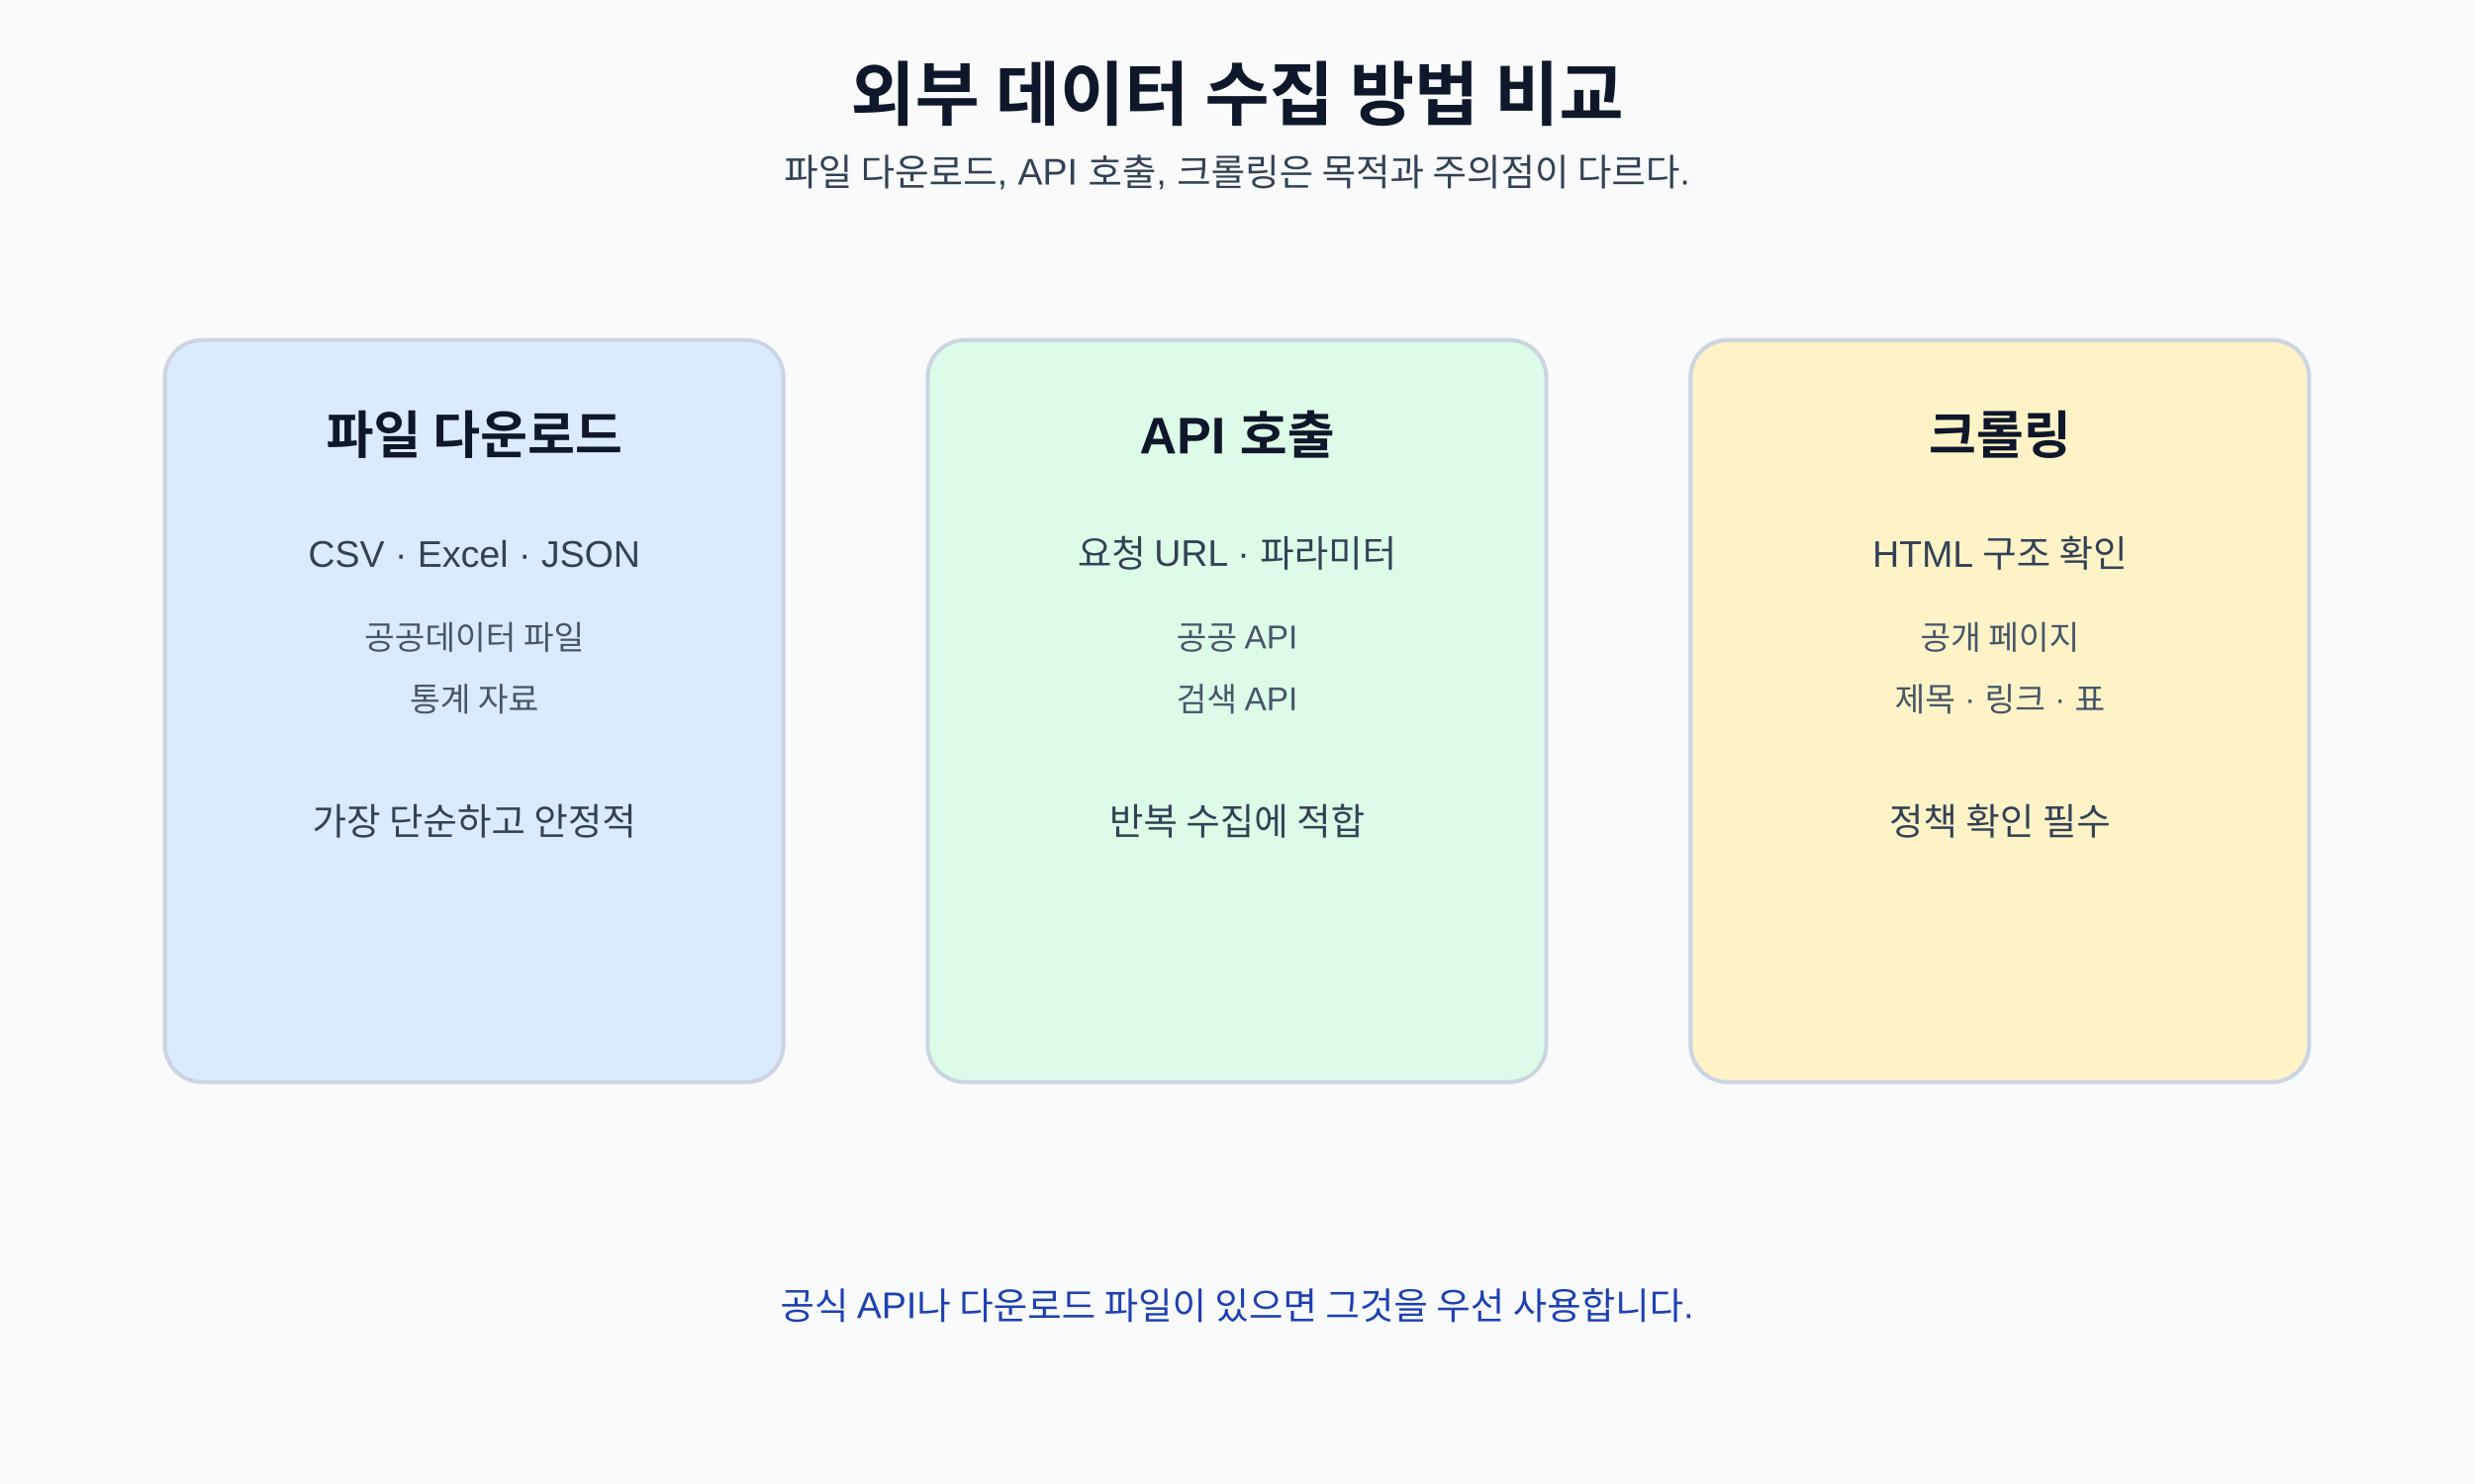
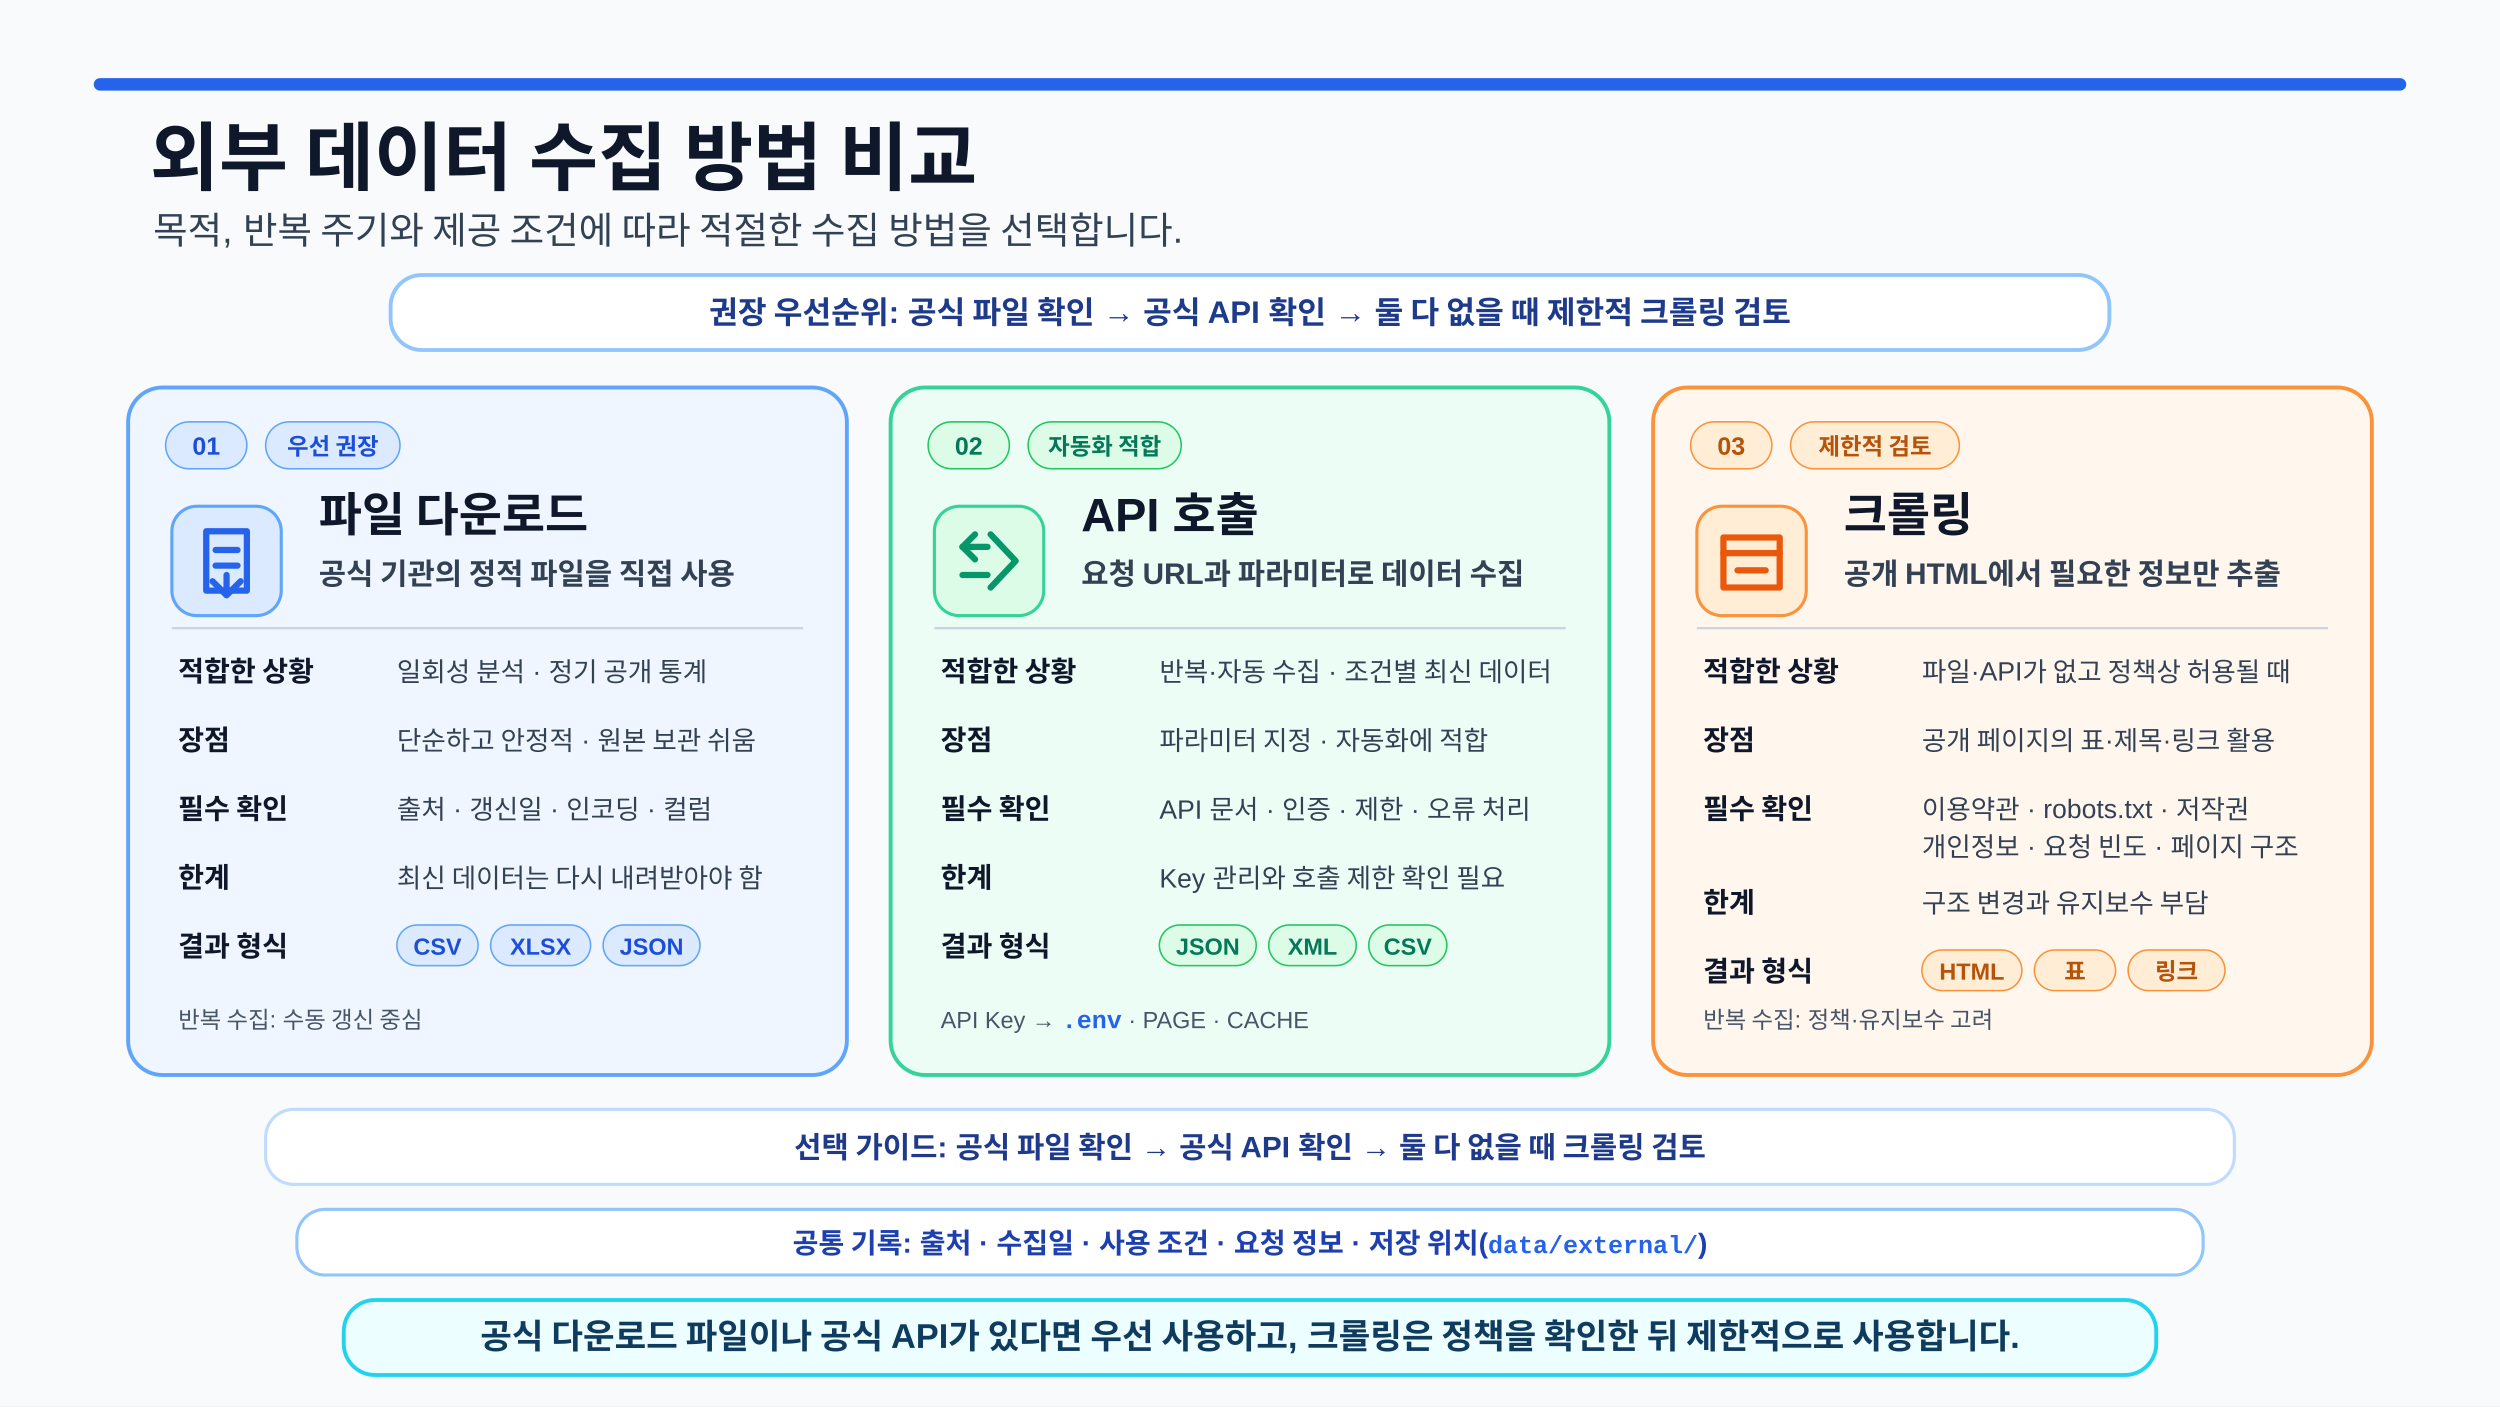
- <svg xmlns="http://www.w3.org/2000/svg" width="1200" height="720" viewBox="0 0 1200 720">
+ <svg xmlns="http://www.w3.org/2000/svg" width="1600" height="900" viewBox="0 0 1600 900" role="img" aria-labelledby="title desc">
  <defs>
-     <style>.bg{fill:#f8fafc}.title{font:700 34px Arial,'Noto Sans KR','Malgun Gothic',sans-serif;fill:#0f172a}.sub{font:500 18px Arial,'Noto Sans KR','Malgun Gothic',sans-serif;fill:#334155}.card{fill:#fff;stroke:#cbd5e1;stroke-width:2;rx:18;ry:18}.head{font:700 25px Arial,'Noto Sans KR','Malgun Gothic',sans-serif;fill:#0f172a}.txt{font:500 18px Arial,'Noto Sans KR','Malgun Gothic',sans-serif;fill:#334155}.note{font:500 16px Arial,'Noto Sans KR','Malgun Gothic',sans-serif;fill:#475569}.footer{font:500 18px Arial,'Noto Sans KR','Malgun Gothic',sans-serif;fill:#1e40af}.c1{fill:#dbeafe}.c2{fill:#dcfce7}.c3{fill:#fef3c7}</style>
+     <style>
+       .bg{fill:#f8fafc}
+       .top-line{stroke:#2563eb;stroke-width:8;stroke-linecap:round}
+       .title{font:700 48px Arial,'Noto Sans KR','Malgun Gothic',sans-serif;fill:#0f172a}
+       .subtitle{font:500 24px Arial,'Noto Sans KR','Malgun Gothic',sans-serif;fill:#334155}
+       .priority{fill:#fff;stroke:#93c5fd;stroke-width:2.5}
+       .priority-text{font:700 20px Arial,'Noto Sans KR','Malgun Gothic',sans-serif;fill:#1e3a8a}
+       .card{fill:#fff;stroke:#cbd5e1;stroke-width:2.5}
+       .file-card{fill:#eff6ff;stroke:#60a5fa}
+       .api-card{fill:#ecfdf5;stroke:#34d399}
+       .crawl-card{fill:#fff7ed;stroke:#fb923c}
+       .num{font:700 16px Arial,'Noto Sans KR','Malgun Gothic',sans-serif}
+       .method{font:700 30px Arial,'Noto Sans KR','Malgun Gothic',sans-serif;fill:#0f172a}
+       .summary{font:700 19px Arial,'Noto Sans KR','Malgun Gothic',sans-serif;fill:#334155}
+       .label{font:700 18px Arial,'Noto Sans KR','Malgun Gothic',sans-serif;fill:#0f172a}
+       .txt{font:500 17px Arial,'Noto Sans KR','Malgun Gothic',sans-serif;fill:#334155}
+       .small{font:500 15px Arial,'Noto Sans KR','Malgun Gothic',sans-serif;fill:#475569}
+       .code{font:700 16px Consolas,'Courier New',monospace;fill:#2563eb}
+       .badge{font:700 15px Arial,'Noto Sans KR','Malgun Gothic',sans-serif}
+       .badge-blue{fill:#dbeafe;stroke:#60a5fa}
+       .badge-green{fill:#dcfce7;stroke:#22c55e}
+       .badge-orange{fill:#ffedd5;stroke:#fb923c}
+       .guide{fill:#fff;stroke:#bfdbfe;stroke-width:2}
+       .guide-text{font:700 19px Arial,'Noto Sans KR','Malgun Gothic',sans-serif;fill:#1e3a8a}
+       .principle{fill:#fff;stroke:#93c5fd;stroke-width:2}
+       .principle-text{font:700 18px Arial,'Noto Sans KR','Malgun Gothic',sans-serif;fill:#1e40af}
+       .footer-box{fill:#ecfeff;stroke:#22d3ee;stroke-width:2.5}
+       .footer{font:700 22px Arial,'Noto Sans KR','Malgun Gothic',sans-serif;fill:#0f3b5f}
+       .icon-blue{stroke:#2563eb;fill:none;stroke-width:4;stroke-linecap:round;stroke-linejoin:round}
+       .icon-green{stroke:#059669;fill:none;stroke-width:4;stroke-linecap:round;stroke-linejoin:round}
+       .icon-orange{stroke:#ea580c;fill:none;stroke-width:4;stroke-linecap:round;stroke-linejoin:round}
+       .sep{stroke:#cbd5e1;stroke-width:1.5}
+     </style>
  </defs>
-   <rect class="bg" width="1200" height="720" />
-   <text x="600" y="58" text-anchor="middle" class="title">외부 데이터 수집 방법 비교</text>
-   <text x="600" y="90" text-anchor="middle" class="sub">파일 다운로드, API 호출, 크롤링은 목적과 주의점이 다르다.</text>
-   <rect x="80" y="165" width="300" height="360" class="card c1" />
-   <text x="230" y="220" text-anchor="middle" class="head">파일 다운로드</text>
-   <text x="230" y="275" text-anchor="middle" class="txt">CSV · Excel · JSON</text>
-   <text x="230" y="315" text-anchor="middle" class="note">공공데이터 파일</text>
-   <text x="230" y="345" text-anchor="middle" class="note">통계 자료</text>
-   <text x="230" y="405" text-anchor="middle" class="txt">가장 단순하고 안정적</text>
-   <rect x="450" y="165" width="300" height="360" class="card c2" />
-   <text x="600" y="220" text-anchor="middle" class="head">API 호출</text>
-   <text x="600" y="275" text-anchor="middle" class="txt">요청 URL · 파라미터</text>
-   <text x="600" y="315" text-anchor="middle" class="note">공공 API</text>
-   <text x="600" y="345" text-anchor="middle" class="note">검색 API</text>
-   <text x="600" y="405" text-anchor="middle" class="txt">반복 수집에 적합</text>
-   <rect x="820" y="165" width="300" height="360" class="card c3" />
-   <text x="970" y="220" text-anchor="middle" class="head">크롤링</text>
-   <text x="970" y="275" text-anchor="middle" class="txt">HTML 구조 확인</text>
-   <text x="970" y="315" text-anchor="middle" class="note">공개 페이지</text>
-   <text x="970" y="345" text-anchor="middle" class="note">제목 · 링크 · 표</text>
-   <text x="970" y="405" text-anchor="middle" class="txt">정책 확인 필수</text>
-   <text x="600" y="640" text-anchor="middle" class="footer">공식 API나 다운로드 파일이 있으면 그것을 우선 사용합니다.</text>
+   <rect class="bg" width="1600" height="900" />
+   <line class="top-line" x1="64" y1="54" x2="1536" y2="54" />
+   <text x="96" y="118" class="title">외부 데이터 수집 방법 비교</text>
+   <text x="98" y="156" class="subtitle">목적, 반복 주기와 제공 조건에 따라 적절한 수집 방법을 선택합니다.</text>
+   <rect x="250" y="176" width="1100" height="48" rx="20" class="priority" />
+   <text x="800" y="207" text-anchor="middle" class="priority-text">권장 우선순위: 공식 파일 확인 → 공식 API 확인 → 둘 다 없을 때 제한적 크롤링 검토</text>
+   <g transform="translate(82 248)">
+     <rect width="460" height="440" rx="22" class="card file-card" />
+     <rect x="24" y="22" width="52" height="30" rx="15" class="badge-blue" />
+     <text x="50" y="43" text-anchor="middle" class="num" fill="#1d4ed8">01</text>
+     <rect x="88" y="22" width="86" height="30" rx="15" class="badge-blue" />
+     <text x="131" y="43" text-anchor="middle" class="badge" fill="#1d4ed8">우선 권장</text>
+     <g transform="translate(28 76)">
+       <rect x="0" y="0" width="70" height="70" rx="16" fill="#dbeafe" stroke="#60a5fa" stroke-width="2" />
+       <path class="icon-blue" d="M22 16 H48 V54 H22 Z" />
+       <path class="icon-blue" d="M28 28 H42 M28 38 H42" />
+       <path class="icon-blue" d="M35 56 V44 M26 48 L35 57 L44 48" />
+     </g>
+     <text x="122" y="92" class="method">파일 다운로드</text>
+     <text x="122" y="126" class="summary">공식 기관의 정적 파일을 직접 사용</text>
+     <line x1="28" y1="154" x2="432" y2="154" class="sep" />
+     <text x="32" y="188" class="label">적합한 상황</text>
+     <text x="172" y="188" class="txt">일회성 분석 · 정기 공개 통계</text>
+     <text x="32" y="232" class="label">장점</text>
+     <text x="172" y="232" class="txt">단순하고 안정적 · 원본 보관 쉬움</text>
+     <text x="32" y="276" class="label">필수 확인</text>
+     <text x="172" y="276" class="txt">출처 · 갱신일 · 인코딩 · 컬럼</text>
+     <text x="32" y="320" class="label">한계</text>
+     <text x="172" y="320" class="txt">최신 데이터는 다시 내려받아야 함</text>
+     <text x="32" y="364" class="label">결과 형식</text>
+     <rect x="172" y="344" width="52" height="26" rx="13" class="badge-blue" />
+     <text x="198" y="363" text-anchor="middle" class="badge" fill="#1d4ed8">CSV</text>
+     <rect x="232" y="344" width="64" height="26" rx="13" class="badge-blue" />
+     <text x="264" y="363" text-anchor="middle" class="badge" fill="#1d4ed8">XLSX</text>
+     <rect x="304" y="344" width="62" height="26" rx="13" class="badge-blue" />
+     <text x="335" y="363" text-anchor="middle" class="badge" fill="#1d4ed8">JSON</text>
+     <text x="32" y="410" class="small">반복 수집: 수동 갱신 중심</text>
+   </g>
+   <g transform="translate(570 248)">
+     <rect width="460" height="440" rx="22" class="card api-card" />
+     <rect x="24" y="22" width="52" height="30" rx="15" class="badge-green" />
+     <text x="50" y="43" text-anchor="middle" class="num" fill="#047857">02</text>
+     <rect x="88" y="22" width="98" height="30" rx="15" class="badge-green" />
+     <text x="137" y="43" text-anchor="middle" class="badge" fill="#047857">자동화 적합</text>
+     <g transform="translate(28 76)">
+       <rect x="0" y="0" width="70" height="70" rx="16" fill="#dcfce7" stroke="#34d399" stroke-width="2" />
+       <path class="icon-green" d="M18 26 H34 M36 18 L52 35 L36 52" />
+       <path class="icon-green" d="M18 44 H34" />
+       <path class="icon-green" d="M26 18 L18 26 L26 34" />
+     </g>
+     <text x="122" y="92" class="method">API 호출</text>
+     <text x="122" y="126" class="summary">요청 URL과 파라미터로 데이터 수집</text>
+     <line x1="28" y1="154" x2="432" y2="154" class="sep" />
+     <text x="32" y="188" class="label">적합한 상황</text>
+     <text x="172" y="188" class="txt">반복·자동 수집 · 조건별 최신 데이터</text>
+     <text x="32" y="232" class="label">장점</text>
+     <text x="172" y="232" class="txt">파라미터 지정 · 자동화에 적합</text>
+     <text x="32" y="276" class="label">필수 확인</text>
+     <text x="172" y="276" class="txt">API 문서 · 인증 · 제한 · 오류 처리</text>
+     <text x="32" y="320" class="label">한계</text>
+     <text x="172" y="320" class="txt">Key 관리와 호출 제한 확인 필요</text>
+     <text x="32" y="364" class="label">결과 형식</text>
+     <rect x="172" y="344" width="62" height="26" rx="13" class="badge-green" />
+     <text x="203" y="363" text-anchor="middle" class="badge" fill="#047857">JSON</text>
+     <rect x="242" y="344" width="56" height="26" rx="13" class="badge-green" />
+     <text x="270" y="363" text-anchor="middle" class="badge" fill="#047857">XML</text>
+     <rect x="306" y="344" width="50" height="26" rx="13" class="badge-green" />
+     <text x="331" y="363" text-anchor="middle" class="badge" fill="#047857">CSV</text>
+     <text x="32" y="410" class="small">API Key → <tspan class="code">.env</tspan> · PAGE · CACHE</text>
+   </g>
+   <g transform="translate(1058 248)">
+     <rect width="460" height="440" rx="22" class="card crawl-card" />
+     <rect x="24" y="22" width="52" height="30" rx="15" class="badge-orange" />
+     <text x="50" y="43" text-anchor="middle" class="num" fill="#b45309">03</text>
+     <rect x="88" y="22" width="108" height="30" rx="15" class="badge-orange" />
+     <text x="142" y="43" text-anchor="middle" class="badge" fill="#b45309">제한적 검토</text>
+     <g transform="translate(28 76)">
+       <rect x="0" y="0" width="70" height="70" rx="16" fill="#ffedd5" stroke="#fb923c" stroke-width="2" />
+       <path class="icon-orange" d="M17 20 H53 V52 H17 Z" />
+       <path class="icon-orange" d="M17 30 H53" />
+       <path class="icon-orange" d="M26 41 H44" />
+     </g>
+     <text x="122" y="92" class="method">크롤링</text>
+     <text x="122" y="126" class="summary">공개 HTML에서 필요한 정보만 추출</text>
+     <line x1="28" y1="154" x2="432" y2="154" class="sep" />
+     <text x="32" y="188" class="label">적합한 상황</text>
+     <text x="172" y="188" class="txt">파일·API가 없고 정책상 허용될 때</text>
+     <text x="32" y="232" class="label">장점</text>
+     <text x="172" y="232" class="txt">공개 페이지의 표·제목·링크 활용</text>
+     <text x="32" y="276" class="label">필수 확인</text>
+     <text x="172" y="276" class="txt">이용약관 · robots.txt · 저작권</text>
+     <text x="172" y="300" class="txt">개인정보 · 요청 빈도 · 페이지 구조</text>
+     <text x="32" y="336" class="label">한계</text>
+     <text x="172" y="336" class="txt">구조 변경과 유지보수 부담</text>
+     <text x="32" y="380" class="label">결과 형식</text>
+     <rect x="172" y="360" width="64" height="26" rx="13" class="badge-orange" />
+     <text x="204" y="379" text-anchor="middle" class="badge" fill="#b45309">HTML</text>
+     <rect x="244" y="360" width="52" height="26" rx="13" class="badge-orange" />
+     <text x="270" y="379" text-anchor="middle" class="badge" fill="#b45309">표</text>
+     <rect x="304" y="360" width="62" height="26" rx="13" class="badge-orange" />
+     <text x="335" y="379" text-anchor="middle" class="badge" fill="#b45309">링크</text>
+     <text x="32" y="410" class="small">반복 수집: 정책·유지보수 고려</text>
+   </g>
+   <rect x="170" y="710" width="1260" height="48" rx="18" class="guide" />
+   <text x="800" y="741" text-anchor="middle" class="guide-text">선택 가이드: 공식 파일 확인 → 공식 API 확인 → 둘 다 없을 때 크롤링 검토</text>
+   <rect x="190" y="774" width="1220" height="42" rx="18" class="principle" />
+   <text x="800" y="802" text-anchor="middle" class="principle-text">공통 기록: 출처 · 수집일 · 사용 조건 · 요청 정보 · 저장 위치(<tspan class="code">data/external/</tspan>)</text>
+   <rect x="220" y="832" width="1160" height="48" rx="20" class="footer-box" />
+   <text x="800" y="863" text-anchor="middle" class="footer">공식 다운로드 파일이나 공식 API가 있다면 우선 사용하고, 크롤링은 정책을 확인한 뒤 제한적으로 사용합니다.</text>
</svg>
